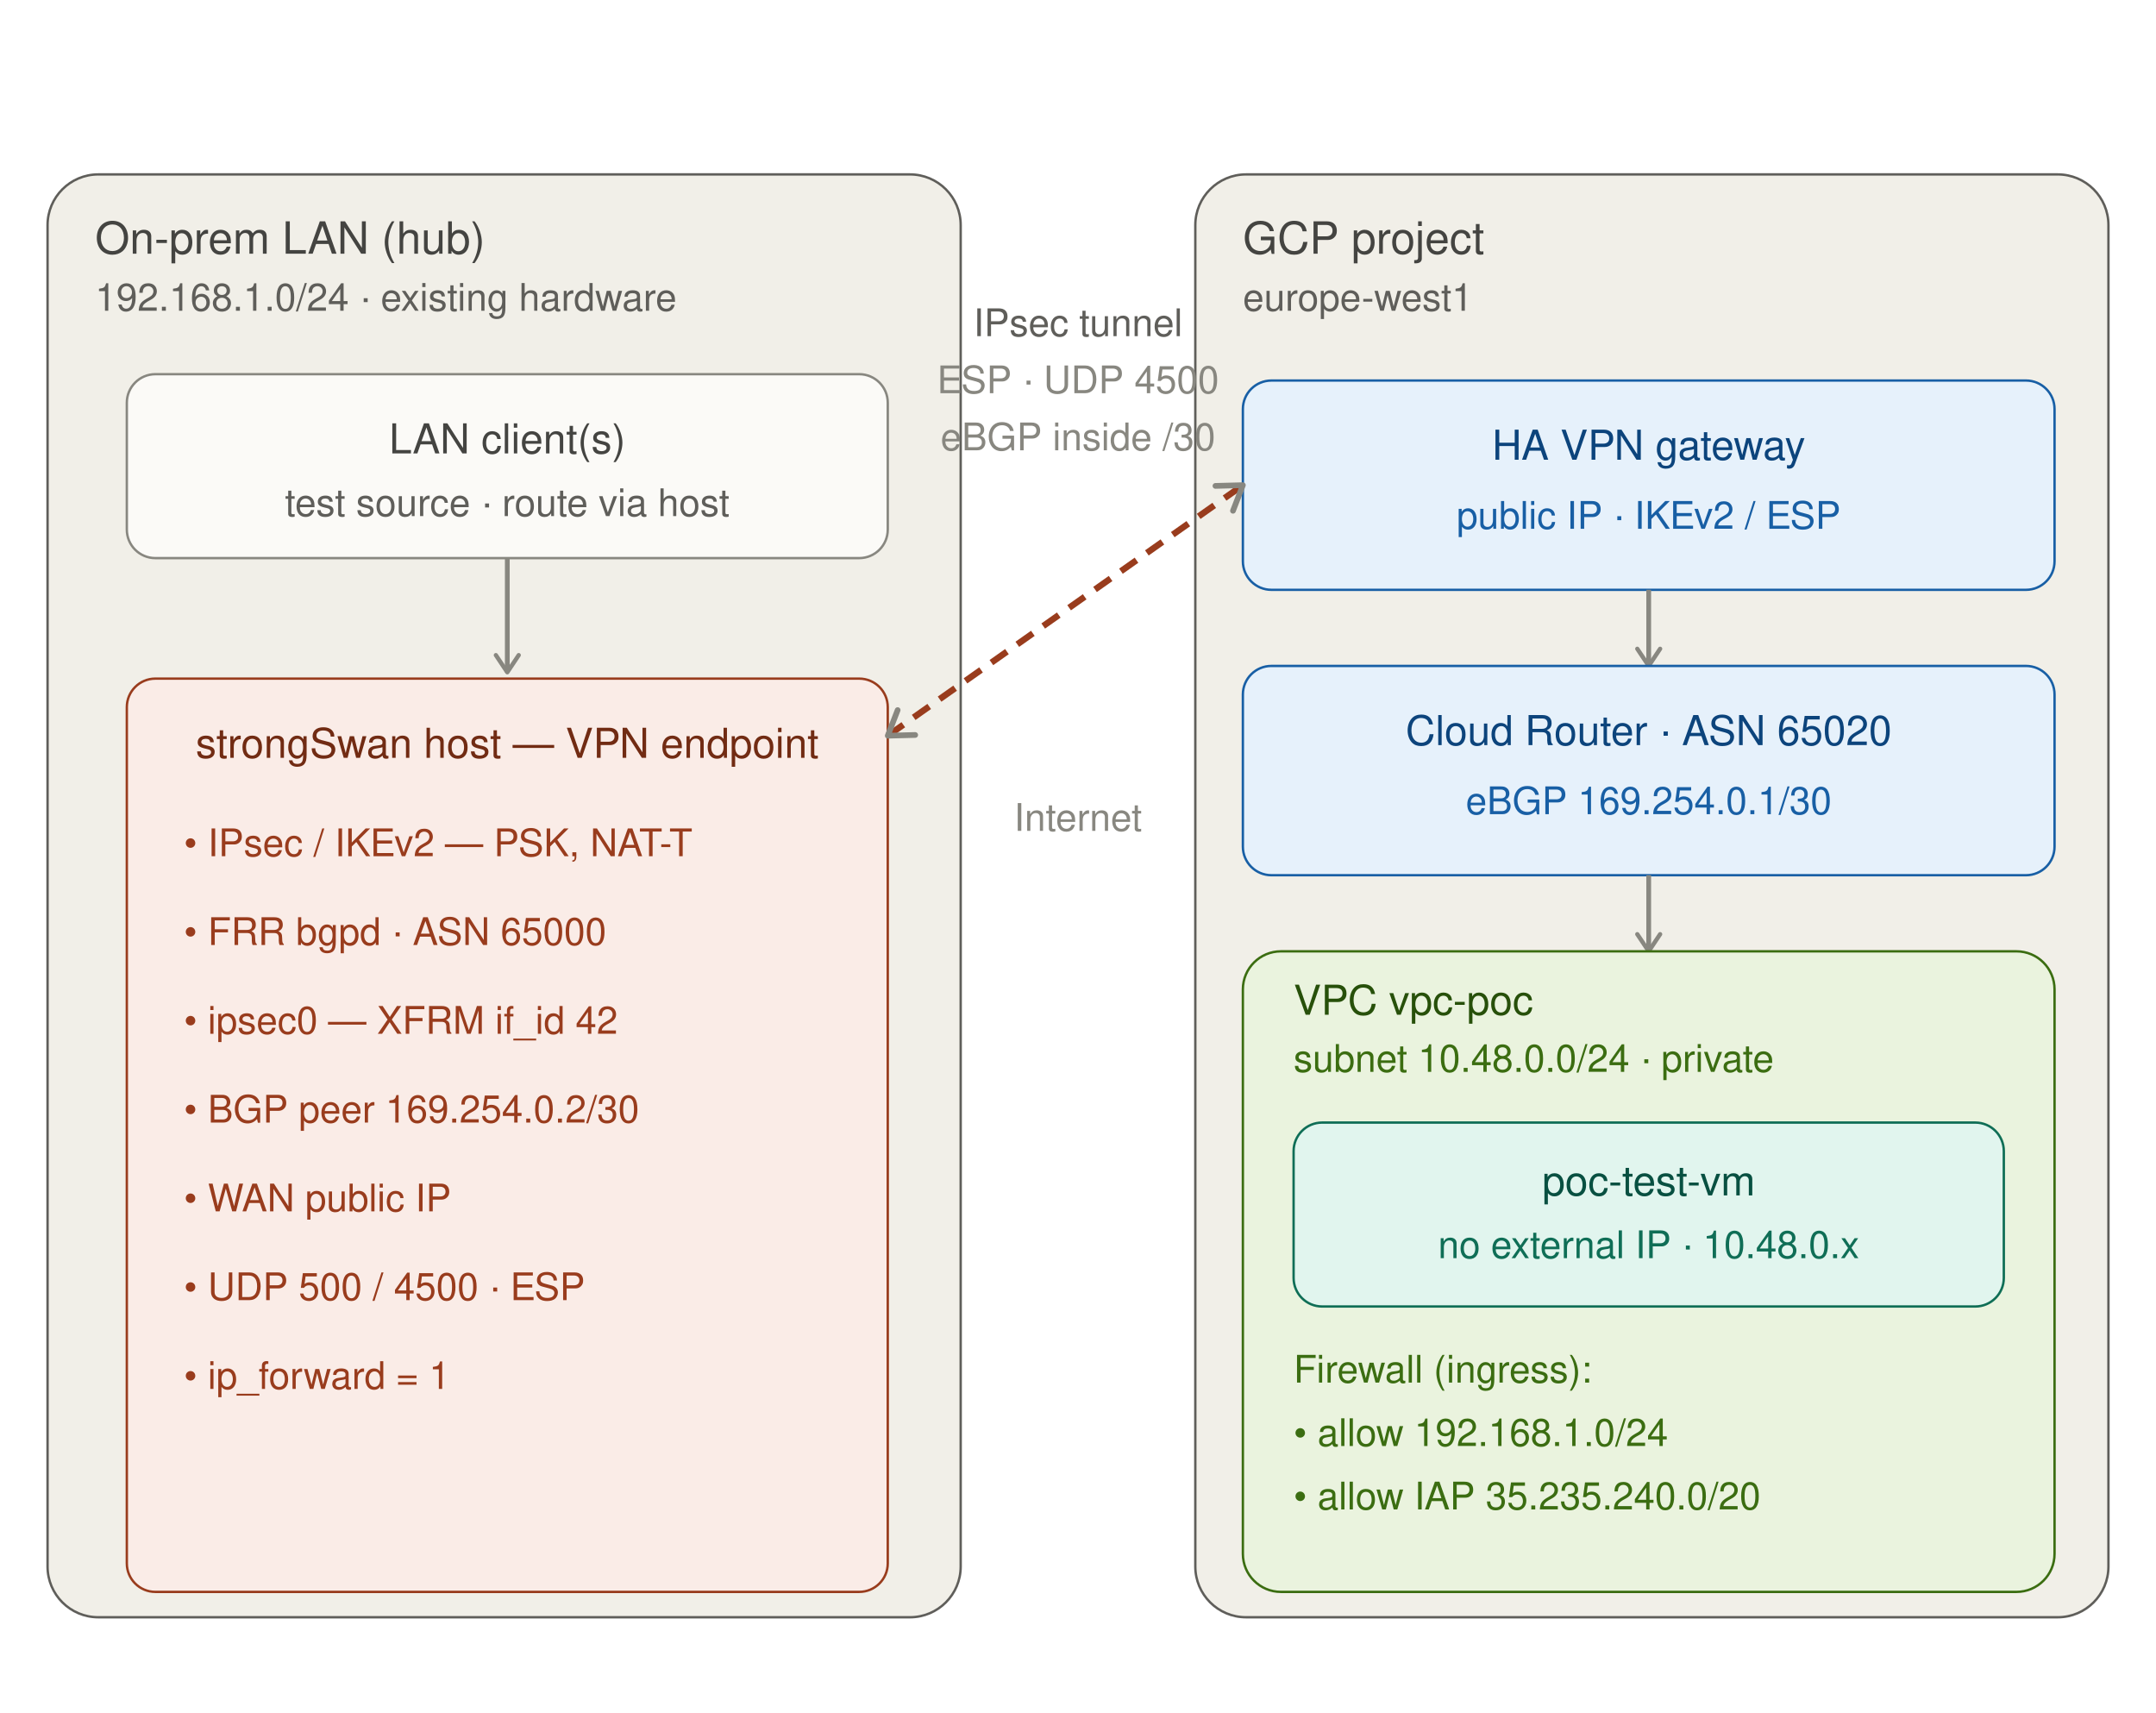
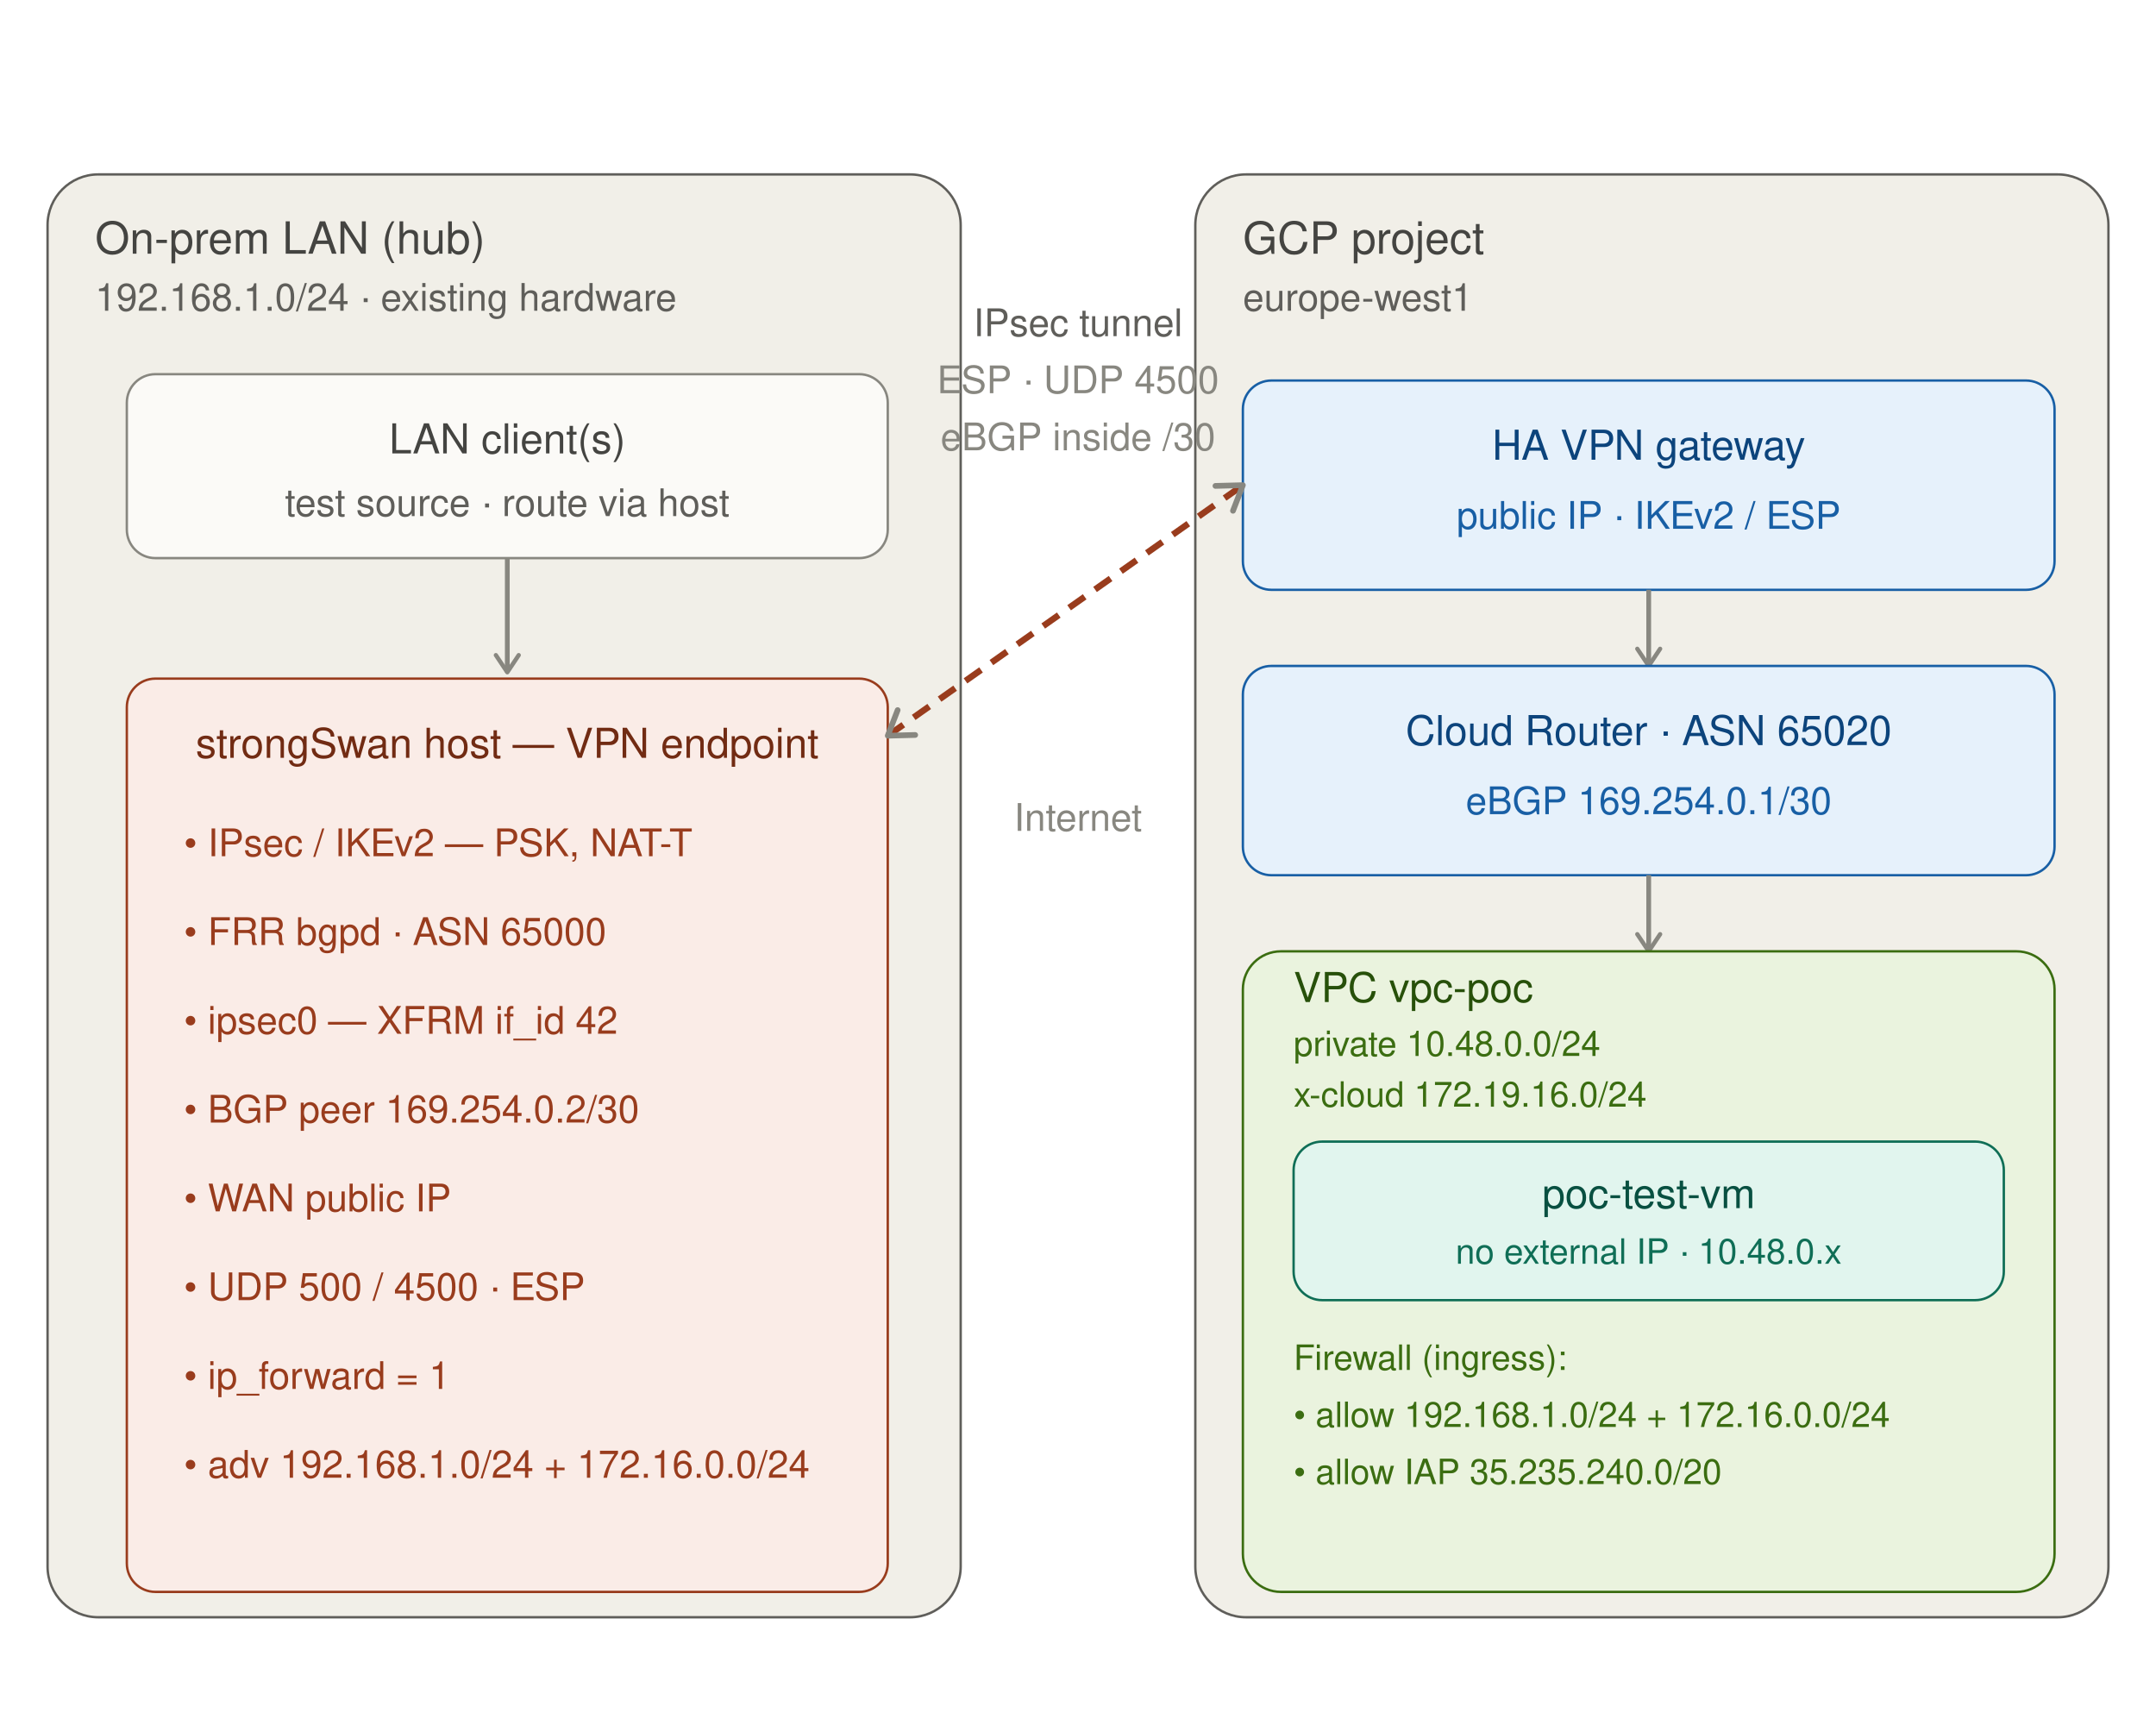
<svg xmlns="http://www.w3.org/2000/svg" width="680" viewBox="0 0 680 540" role="img" font-family="Helvetica, Arial, sans-serif">
  <defs>
    <marker id="arr" viewBox="0 0 10 10" refX="8" refY="5" markerWidth="6" markerHeight="6" orient="auto-start-reverse">
      <path d="M2 1L8 5L2 9" fill="none" stroke="#888780" stroke-width="1.5" stroke-linecap="round" stroke-linejoin="round" />
    </marker>
  </defs>
  <rect x="15" y="55" width="288" height="455" rx="16" fill="#F1EFE8" stroke="#5F5E5A" stroke-width="0.75" />
  <text x="30" y="80" font-size="14" font-weight="500" fill="#444441">On-prem LAN (hub)</text>
  <text x="30" y="98" font-size="12" fill="#5F5E5A">192.168.1.0/24 · existing hardware</text>
  <rect x="40" y="118" width="240" height="58" rx="9" fill="#FBFAF7" stroke="#888780" stroke-width="0.75" />
  <text x="160" y="140" text-anchor="middle" dominant-baseline="central" font-size="13" font-weight="500" fill="#444441">LAN client(s)</text>
  <text x="160" y="160" text-anchor="middle" dominant-baseline="central" font-size="12" fill="#5F5E5A">test source · route via host</text>
  <line x1="160" y1="176" x2="160" y2="212" stroke="#888780" stroke-width="1.5" marker-end="url(#arr)" />
  <rect x="40" y="214" width="240" height="288" rx="9" fill="#FAECE7" stroke="#993C1D" stroke-width="0.75" />
  <text x="160" y="236" text-anchor="middle" dominant-baseline="central" font-size="13" font-weight="500" fill="#712B13">strongSwan host — VPN endpoint</text>
  <g font-size="12" fill="#993C1D">
    <text x="58" y="270">• IPsec / IKEv2 — PSK, NAT-T</text>
    <text x="58" y="298">• FRR bgpd · ASN 65000</text>
    <text x="58" y="326">• ipsec0 — XFRM if_id 42</text>
    <text x="58" y="354">• BGP peer 169.254.0.2/30</text>
    <text x="58" y="382">• WAN public IP</text>
    <text x="58" y="410">• UDP 500 / 4500 · ESP</text>
    <text x="58" y="438">• ip_forward = 1</text>
+     <text x="58" y="466">• adv 192.168.1.0/24 + 172.16.0.0/24</text>
  </g>
  <rect x="377" y="55" width="288" height="455" rx="16" fill="#F1EFE8" stroke="#5F5E5A" stroke-width="0.75" />
  <text x="392" y="80" font-size="14" font-weight="500" fill="#444441">GCP project</text>
  <text x="392" y="98" font-size="12" fill="#5F5E5A">europe-west1</text>
  <rect x="392" y="120" width="256" height="66" rx="9" fill="#E6F1FB" stroke="#185FA5" stroke-width="0.75" />
  <text x="520" y="142" text-anchor="middle" dominant-baseline="central" font-size="13" font-weight="500" fill="#0C447C">HA VPN gateway</text>
  <text x="520" y="164" text-anchor="middle" dominant-baseline="central" font-size="12" fill="#185FA5">public IP · IKEv2 / ESP</text>
  <line x1="520" y1="186" x2="520" y2="210" stroke="#888780" stroke-width="1.5" marker-end="url(#arr)" />
  <rect x="392" y="210" width="256" height="66" rx="9" fill="#E6F1FB" stroke="#185FA5" stroke-width="0.75" />
  <text x="520" y="232" text-anchor="middle" dominant-baseline="central" font-size="13" font-weight="500" fill="#0C447C">Cloud Router · ASN 65020</text>
  <text x="520" y="254" text-anchor="middle" dominant-baseline="central" font-size="12" fill="#185FA5">eBGP 169.254.0.1/30</text>
  <line x1="520" y1="276" x2="520" y2="300" stroke="#888780" stroke-width="1.5" marker-end="url(#arr)" />
  <rect x="392" y="300" width="256" height="202" rx="12" fill="#EAF3DE" stroke="#3B6D11" stroke-width="0.75" />
-   <text x="408" y="320" font-size="13" font-weight="500" fill="#27500A">VPC vpc-poc</text>
-   <text x="408" y="338" font-size="12" fill="#3B6D11">subnet 10.48.0.0/24 · private</text>
-   <rect x="408" y="354" width="224" height="58" rx="9" fill="#E1F5EE" stroke="#0F6E56" stroke-width="0.75" />
-   <text x="520" y="374" text-anchor="middle" dominant-baseline="central" font-size="13" font-weight="500" fill="#085041">poc-test-vm</text>
-   <text x="520" y="394" text-anchor="middle" dominant-baseline="central" font-size="12" fill="#0F6E56">no external IP · 10.48.0.x</text>
-   <g font-size="12" fill="#3B6D11">
-     <text x="408" y="436">Firewall (ingress):</text>
-     <text x="408" y="456">• allow 192.168.1.0/24</text>
-     <text x="408" y="476">• allow IAP 35.235.240.0/20</text>
+   <text x="408" y="316" font-size="13" font-weight="500" fill="#27500A">VPC vpc-poc</text>
+   <text x="408" y="333" font-size="11" fill="#3B6D11">private 10.48.0.0/24</text>
+   <text x="408" y="349" font-size="11" fill="#3B6D11">x-cloud 172.19.16.0/24</text>
+   <rect x="408" y="360" width="224" height="50" rx="9" fill="#E1F5EE" stroke="#0F6E56" stroke-width="0.75" />
+   <text x="520" y="378" text-anchor="middle" dominant-baseline="central" font-size="13" font-weight="500" fill="#085041">poc-test-vm</text>
+   <text x="520" y="396" text-anchor="middle" dominant-baseline="central" font-size="11" fill="#0F6E56">no external IP · 10.48.0.x</text>
+   <g font-size="11" fill="#3B6D11">
+     <text x="408" y="432">Firewall (ingress):</text>
+     <text x="408" y="450">• allow 192.168.1.0/24 + 172.16.0.0/24</text>
+     <text x="408" y="468">• allow IAP 35.235.240.0/20</text>
  </g>
  <text x="340" y="106" text-anchor="middle" font-size="12" font-weight="500" fill="#5F5E5A">IPsec tunnel</text>
  <text x="340" y="124" text-anchor="middle" font-size="12" fill="#888780">ESP · UDP 4500</text>
  <text x="340" y="142" text-anchor="middle" font-size="12" fill="#888780">eBGP inside /30</text>
  <line x1="280" y1="232" x2="392" y2="153" stroke="#993C1D" stroke-width="2" stroke-dasharray="6 4" marker-start="url(#arr)" marker-end="url(#arr)" />
  <text x="340" y="262" text-anchor="middle" font-size="12" fill="#888780">Internet</text>
</svg>
